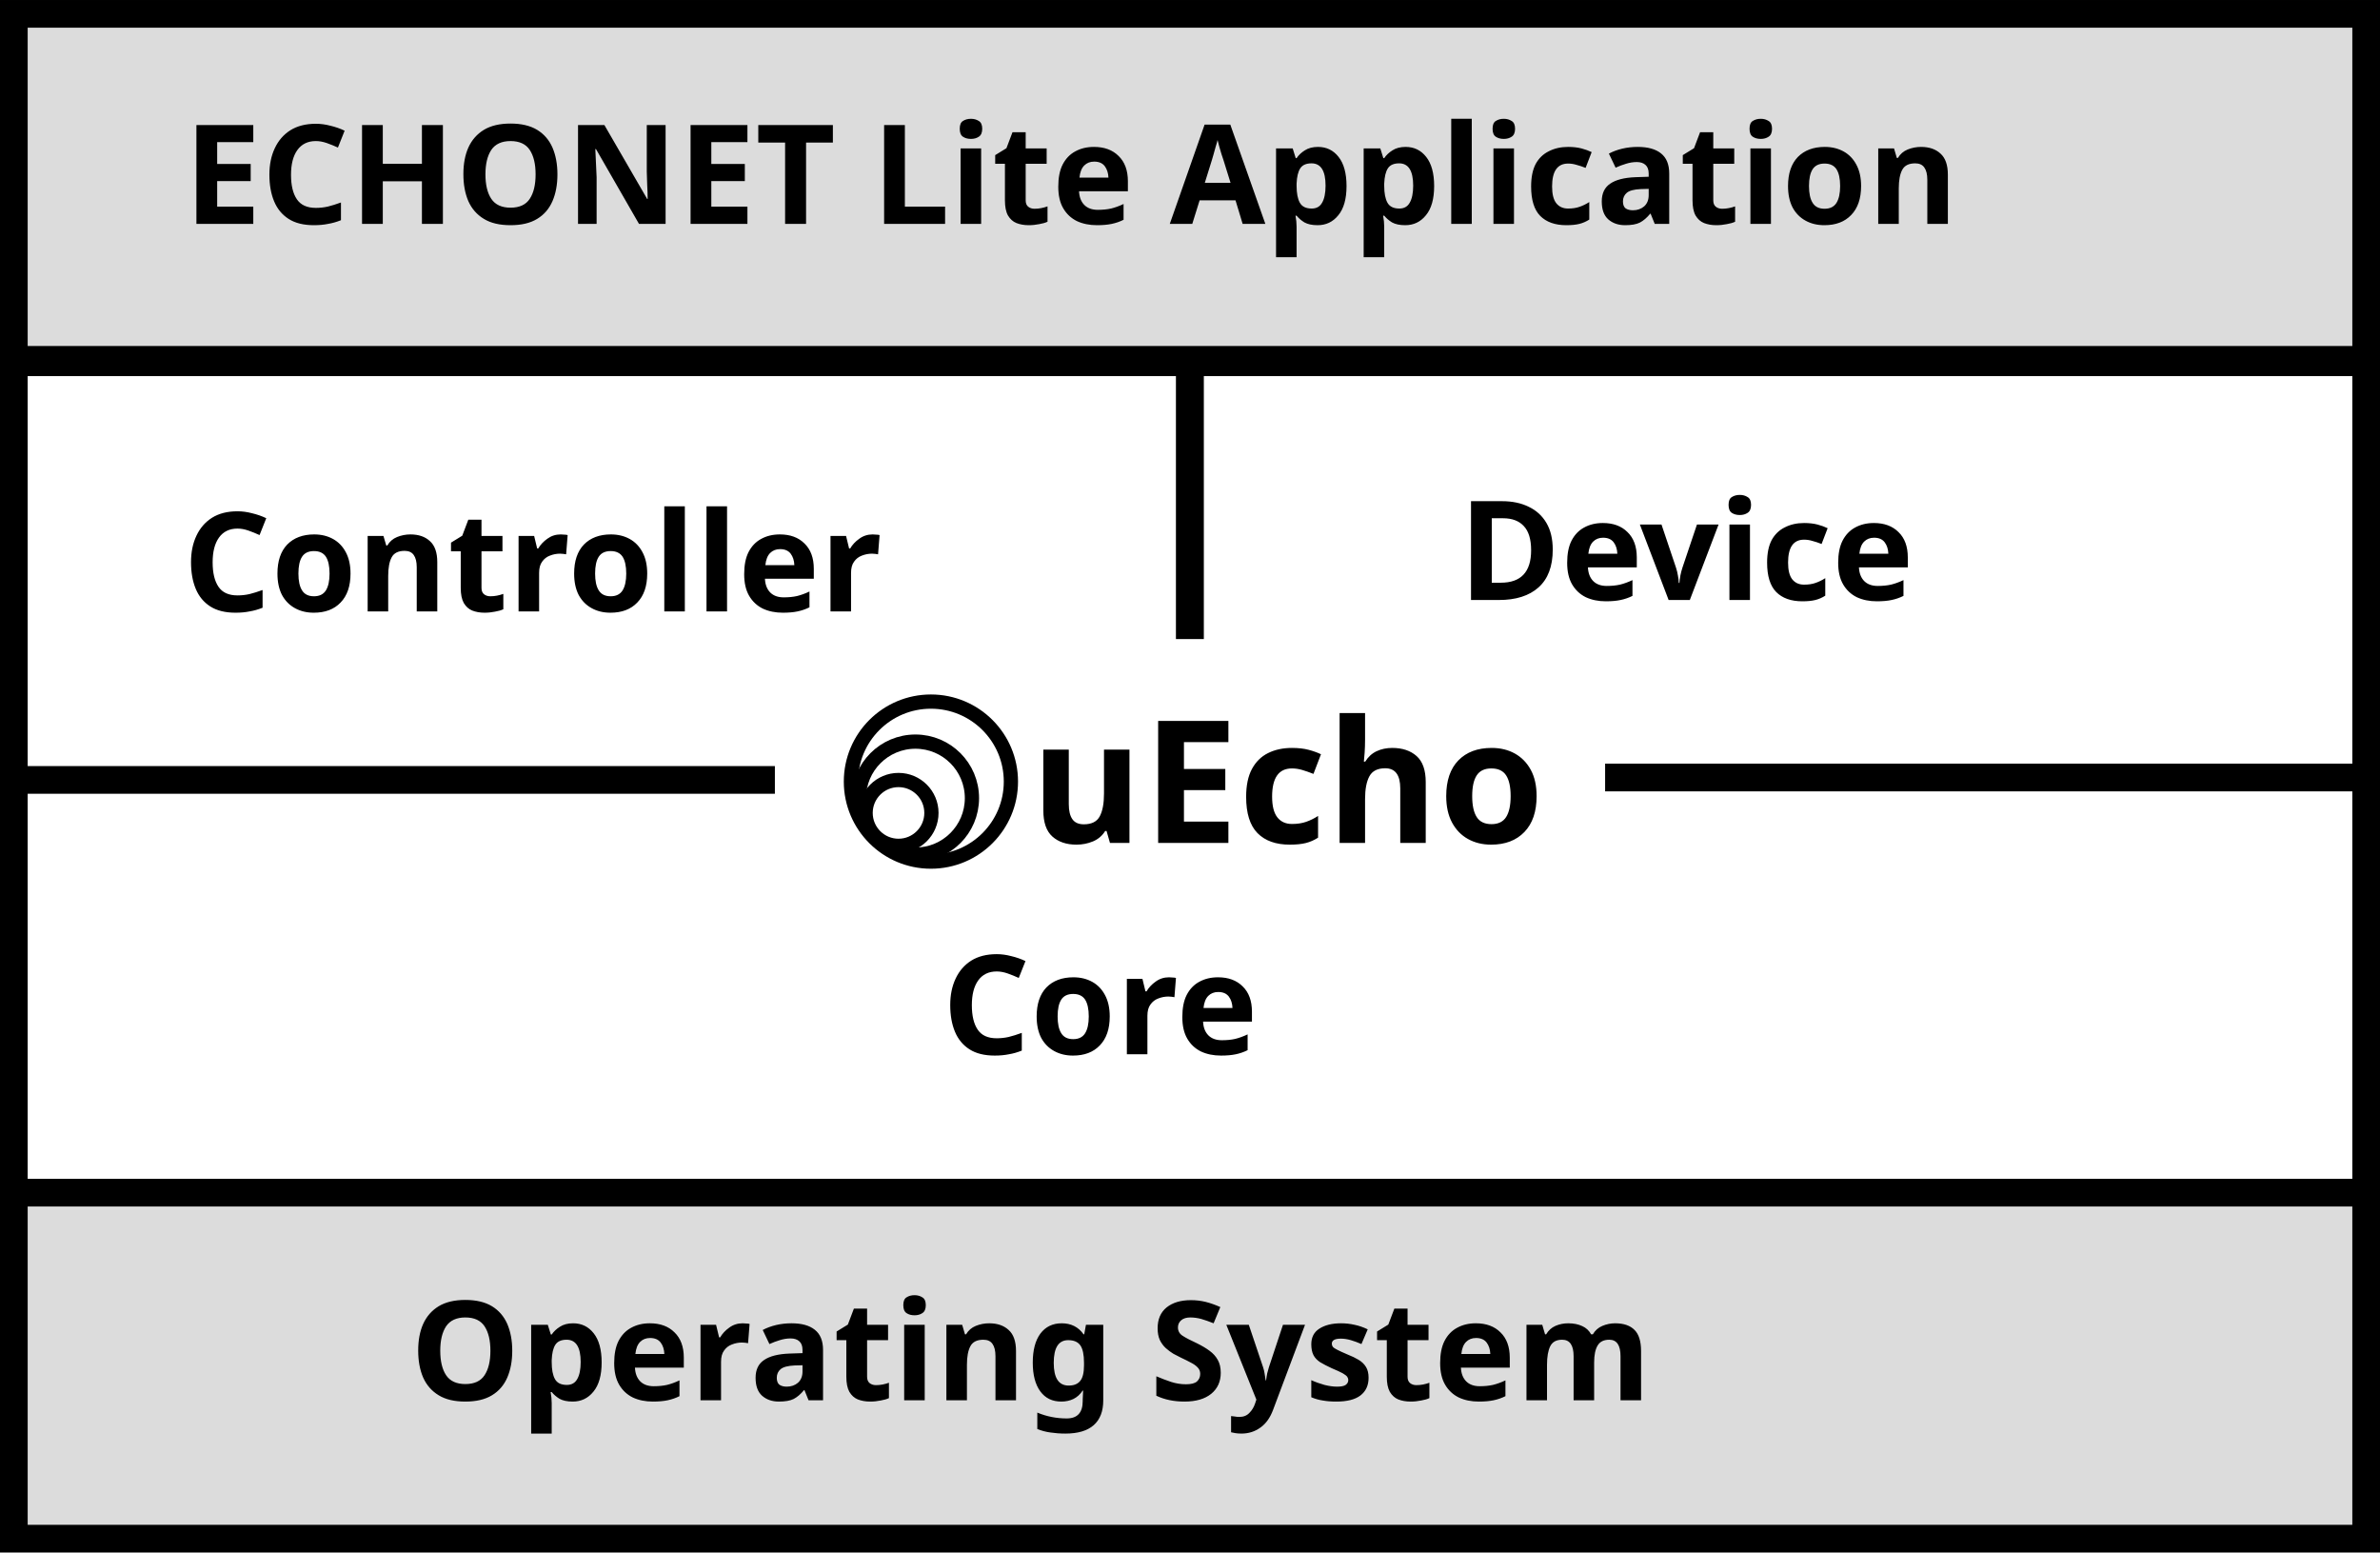
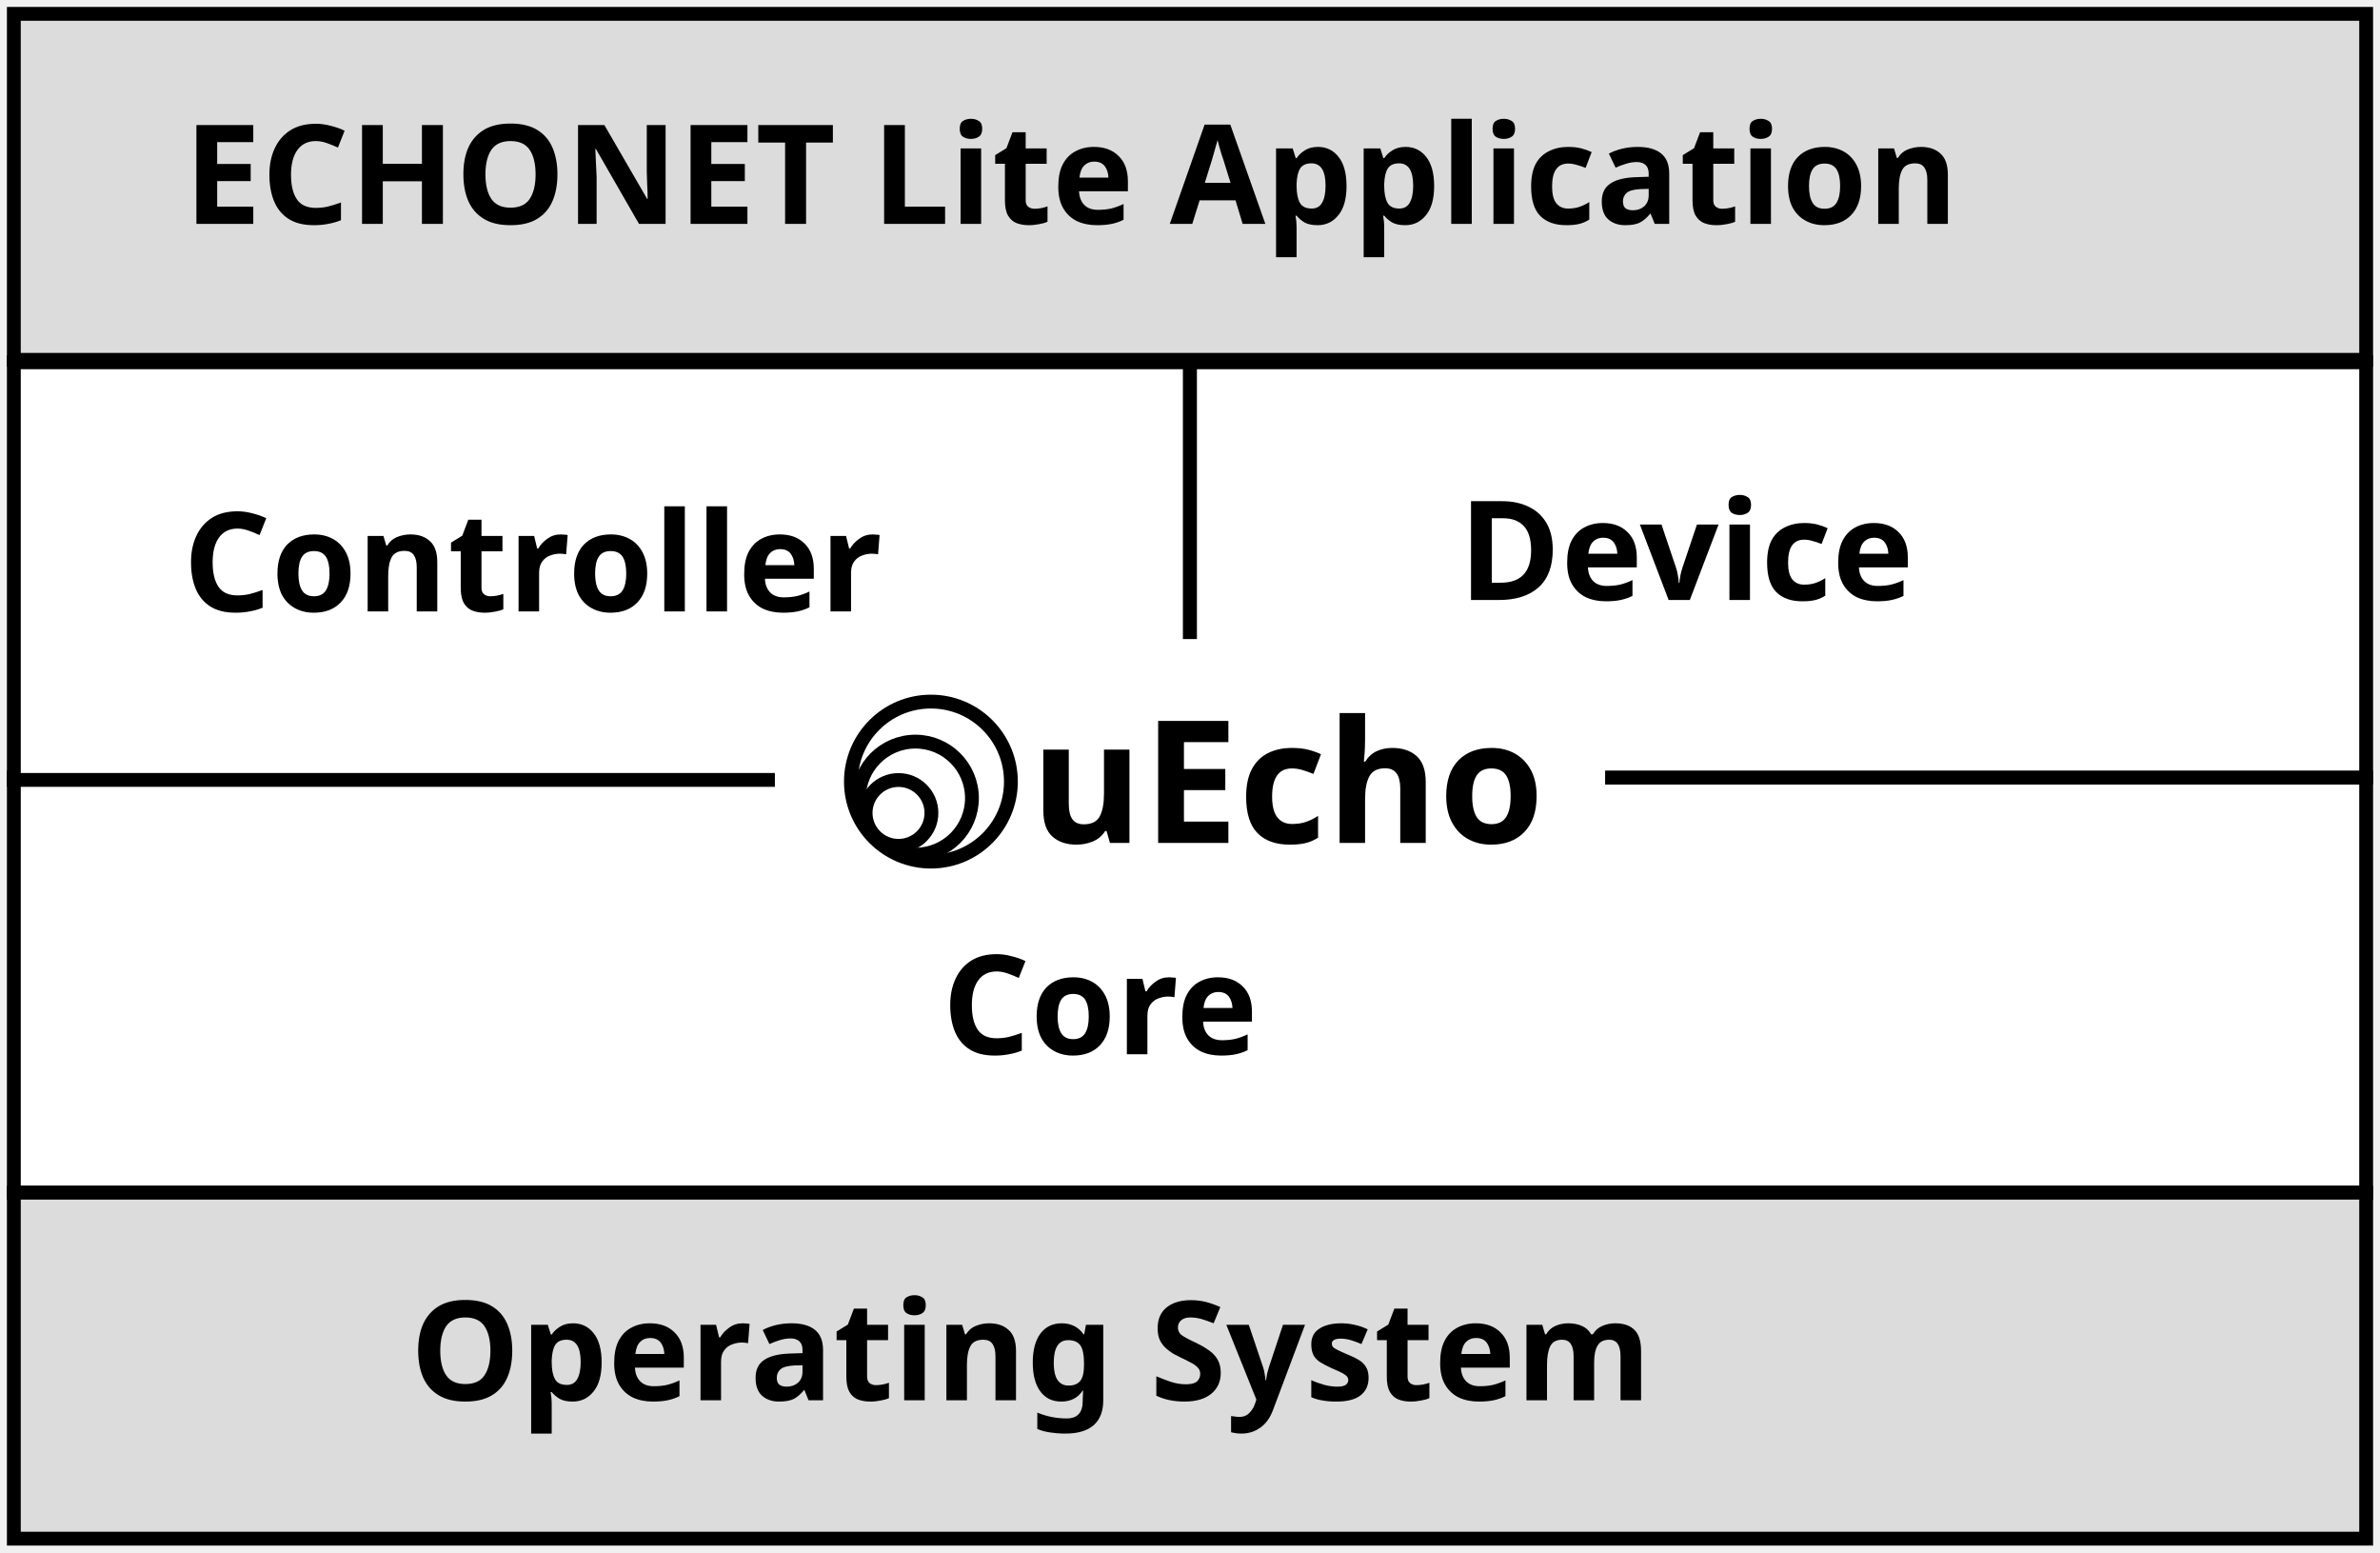
<svg xmlns="http://www.w3.org/2000/svg" xmlns:ns1="http://www.openswatchbook.org/uri/2009/osb" xmlns:xlink="http://www.w3.org/1999/xlink" width="172" height="112.176" id="svg2" version="1.1">
  <defs id="defs4">
    <marker orient="auto" refY="0" refX="0" id="TriangleOutS" style="overflow:visible">
      <path id="path4045" d="m 5.77,0 -8.65,5 0,-10 8.65,5 z" style="fill-rule:evenodd;stroke:#000000;stroke-width:1pt" transform="scale(0.2,0.2)" />
    </marker>
    <marker orient="auto" refY="0" refX="0" id="Arrow1Mend" style="overflow:visible">
      <path id="path3906" d="M 0,0 5,-5 -12.5,0 5,5 0,0 z" style="fill-rule:evenodd;stroke:#000000;stroke-width:1pt" transform="matrix(-0.4,0,0,-0.4,-4,0)" />
    </marker>
    <marker orient="auto" refY="0" refX="0" id="Arrow1Lend" style="overflow:visible">
      <path id="path3900" d="M 0,0 5,-5 -12.5,0 5,5 0,0 z" style="fill-rule:evenodd;stroke:#000000;stroke-width:1pt" transform="matrix(-0.8,0,0,-0.8,-10,0)" />
    </marker>
    <marker orient="auto" refY="0" refX="0" id="Arrow2Lend" style="overflow:visible">
      <path id="path3918" style="fill-rule:evenodd;stroke-width:0.625;stroke-linejoin:round" d="M 8.719,4.034 -2.207,0.016 8.719,-4.002 c -1.745,2.372 -1.735,5.617 -6e-7,8.035 z" transform="matrix(-1.1,0,0,-1.1,-1.1,0)" />
    </marker>
    <marker orient="auto" refY="0" refX="0" id="Arrow1Send" style="overflow:visible">
      <path id="path3912" d="M 0,0 5,-5 -12.5,0 5,5 0,0 z" style="fill-rule:evenodd;stroke:#000000;stroke-width:1pt" transform="matrix(-0.2,0,0,-0.2,-1.2,0)" />
    </marker>
    <linearGradient id="linearGradient5205" ns1:paint="solid">
      <stop style="stop-color:#370000;stop-opacity:1;" offset="0" id="stop5207" />
    </linearGradient>
    <linearGradient id="linearGradient907" xlink:href="#linearGradient900" />
    <linearGradient id="linearGradient906" xlink:href="#linearGradient900" />
    <linearGradient id="linearGradient905" xlink:href="#linearGradient900" />
    <linearGradient id="linearGradient904" xlink:href="#linearGradient900" />
    <linearGradient id="linearGradient903" xlink:href="#linearGradient900" />
    <linearGradient id="linearGradient900">
      <stop offset="0" id="stop901" style="stop-color: #000000;stop-opacity: 1.0;" />
      <stop offset="1" id="stop902" style="stop-color:#ffffff;stop-opacity:1;" />
    </linearGradient>
    <linearGradient id="linearGradient775" xlink:href="#linearGradient772" />
    <linearGradient id="linearGradient772">
      <stop offset="0" id="stop773" style="stop-color: #000000;stop-opacity: 1.0;" />
      <stop offset="1" id="stop774" style="stop-color:#ffffff;stop-opacity:1;" />
    </linearGradient>
    <linearGradient id="linearGradient907-9" xlink:href="#linearGradient900-2" />
    <linearGradient id="linearGradient906-7" xlink:href="#linearGradient900-2" />
    <linearGradient id="linearGradient905-2" xlink:href="#linearGradient900-2" />
    <linearGradient id="linearGradient904-9" xlink:href="#linearGradient900-2" />
    <linearGradient id="linearGradient903-7" xlink:href="#linearGradient900-2" />
    <linearGradient id="linearGradient900-2">
      <stop offset="0" id="stop901-5" style="stop-color: #000000;stop-opacity: 1.0;" />
      <stop offset="1" id="stop902-5" style="stop-color:#ffffff;stop-opacity:1;" />
    </linearGradient>
    <linearGradient id="linearGradient900-1">
      <stop style="stop-color: #000000;stop-opacity: 1.0;" id="stop901-8" offset="0" />
      <stop style="stop-color:#ffffff;stop-opacity:1;" id="stop902-55" offset="1" />
    </linearGradient>
    <linearGradient xlink:href="#linearGradient900-1" id="linearGradient903-8" />
    <linearGradient xlink:href="#linearGradient900-1" id="linearGradient904-7" />
    <linearGradient xlink:href="#linearGradient900-1" id="linearGradient905-7" />
    <linearGradient xlink:href="#linearGradient900-1" id="linearGradient906-0" />
    <linearGradient xlink:href="#linearGradient900-1" id="linearGradient907-1" />
    <linearGradient ns1:paint="solid" id="linearGradient5205-7">
      <stop id="stop5207-1" offset="0" style="stop-color:#370000;stop-opacity:1;" />
    </linearGradient>
    <marker style="overflow:visible" id="Arrow1Send-8" refX="0" refY="0" orient="auto">
      <path transform="matrix(-0.2,0,0,-0.2,-1.2,0)" style="fill-rule:evenodd;stroke:#000000;stroke-width:1pt" d="M 0,0 5,-5 -12.5,0 5,5 0,0 z" id="path3912-3" />
    </marker>
    <marker style="overflow:visible" id="Arrow2Lend-6" refX="0" refY="0" orient="auto">
      <path transform="matrix(-1.1,0,0,-1.1,-1.1,0)" d="M 8.719,4.034 -2.207,0.016 8.719,-4.002 c -1.745,2.372 -1.735,5.617 -6e-7,8.035 z" style="fill-rule:evenodd;stroke-width:0.625;stroke-linejoin:round" id="path3918-3" />
    </marker>
    <marker style="overflow:visible" id="Arrow1Lend-2" refX="0" refY="0" orient="auto">
      <path transform="matrix(-0.8,0,0,-0.8,-10,0)" style="fill-rule:evenodd;stroke:#000000;stroke-width:1pt" d="M 0,0 5,-5 -12.5,0 5,5 0,0 z" id="path3900-7" />
    </marker>
    <marker style="overflow:visible" id="Arrow1Mend-9" refX="0" refY="0" orient="auto">
      <path transform="matrix(-0.4,0,0,-0.4,-4,0)" style="fill-rule:evenodd;stroke:#000000;stroke-width:1pt" d="M 0,0 5,-5 -12.5,0 5,5 0,0 z" id="path3906-0" />
    </marker>
    <marker style="overflow:visible" id="TriangleOutS-3" refX="0" refY="0" orient="auto">
      <path transform="scale(0.2,0.2)" style="fill-rule:evenodd;stroke:#000000;stroke-width:1pt" d="m 5.77,0 -8.65,5 0,-10 8.65,5 z" id="path4045-3" />
    </marker>
    <linearGradient id="linearGradient900-5">
      <stop style="stop-color: #000000;stop-opacity: 1.0;" id="stop901-0" offset="0" />
      <stop style="stop-color:#ffffff;stop-opacity:1;" id="stop902-3" offset="1" />
    </linearGradient>
    <linearGradient xlink:href="#linearGradient900-5" id="linearGradient903-1" />
    <linearGradient xlink:href="#linearGradient900-5" id="linearGradient904-8" />
    <linearGradient xlink:href="#linearGradient900-5" id="linearGradient905-8" />
    <linearGradient xlink:href="#linearGradient900-5" id="linearGradient906-2" />
    <linearGradient xlink:href="#linearGradient900-5" id="linearGradient907-93" />
    <linearGradient ns1:paint="solid" id="linearGradient5205-9">
      <stop id="stop5207-5" offset="0" style="stop-color:#370000;stop-opacity:1;" />
    </linearGradient>
    <marker style="overflow:visible" id="Arrow1Send-2" refX="0" refY="0" orient="auto">
      <path transform="matrix(-0.2,0,0,-0.2,-1.2,0)" style="fill-rule:evenodd;stroke:#000000;stroke-width:1pt" d="M 0,0 5,-5 -12.5,0 5,5 0,0 z" id="path3912-37" />
    </marker>
    <marker style="overflow:visible" id="Arrow2Lend-3" refX="0" refY="0" orient="auto">
      <path transform="matrix(-1.1,0,0,-1.1,-1.1,0)" d="M 8.719,4.034 -2.207,0.016 8.719,-4.002 c -1.745,2.372 -1.735,5.617 -6e-7,8.035 z" style="fill-rule:evenodd;stroke-width:0.625;stroke-linejoin:round" id="path3918-1" />
    </marker>
    <marker style="overflow:visible" id="Arrow1Lend-5" refX="0" refY="0" orient="auto">
      <path transform="matrix(-0.8,0,0,-0.8,-10,0)" style="fill-rule:evenodd;stroke:#000000;stroke-width:1pt" d="M 0,0 5,-5 -12.5,0 5,5 0,0 z" id="path3900-2" />
    </marker>
    <marker style="overflow:visible" id="Arrow1Mend-4" refX="0" refY="0" orient="auto">
      <path transform="matrix(-0.4,0,0,-0.4,-4,0)" style="fill-rule:evenodd;stroke:#000000;stroke-width:1pt" d="M 0,0 5,-5 -12.5,0 5,5 0,0 z" id="path3906-8" />
    </marker>
    <marker style="overflow:visible" id="TriangleOutS-7" refX="0" refY="0" orient="auto">
      <path transform="scale(0.2,0.2)" style="fill-rule:evenodd;stroke:#000000;stroke-width:1pt" d="m 5.77,0 -8.65,5 0,-10 8.65,5 z" id="path4045-6" />
    </marker>
    <linearGradient id="linearGradient900-10">
      <stop style="stop-color: #000000;stop-opacity: 1.0;" id="stop901-6" offset="0" />
      <stop style="stop-color:#ffffff;stop-opacity:1;" id="stop902-57" offset="1" />
    </linearGradient>
    <linearGradient xlink:href="#linearGradient900-10" id="linearGradient903-0" />
    <linearGradient xlink:href="#linearGradient900-10" id="linearGradient904-76" />
    <linearGradient xlink:href="#linearGradient900-10" id="linearGradient905-4" />
    <linearGradient xlink:href="#linearGradient900-10" id="linearGradient906-9" />
    <linearGradient xlink:href="#linearGradient900-10" id="linearGradient907-8" />
    <linearGradient ns1:paint="solid" id="linearGradient5205-0">
      <stop id="stop5207-6" offset="0" style="stop-color:#370000;stop-opacity:1;" />
    </linearGradient>
    <marker style="overflow:visible" id="Arrow1Send-1" refX="0" refY="0" orient="auto">
      <path transform="matrix(-0.2,0,0,-0.2,-1.2,0)" style="fill-rule:evenodd;stroke:#000000;stroke-width:1pt" d="M 0,0 5,-5 -12.5,0 5,5 0,0 z" id="path3912-4" />
    </marker>
    <marker style="overflow:visible" id="Arrow2Lend-38" refX="0" refY="0" orient="auto">
      <path transform="matrix(-1.1,0,0,-1.1,-1.1,0)" d="M 8.719,4.034 -2.207,0.016 8.719,-4.002 c -1.745,2.372 -1.735,5.617 -6e-7,8.035 z" style="fill-rule:evenodd;stroke-width:0.625;stroke-linejoin:round" id="path3918-8" />
    </marker>
    <marker style="overflow:visible" id="Arrow1Lend-7" refX="0" refY="0" orient="auto">
      <path transform="matrix(-0.8,0,0,-0.8,-10,0)" style="fill-rule:evenodd;stroke:#000000;stroke-width:1pt" d="M 0,0 5,-5 -12.5,0 5,5 0,0 z" id="path3900-1" />
    </marker>
    <marker style="overflow:visible" id="Arrow1Mend-48" refX="0" refY="0" orient="auto">
      <path transform="matrix(-0.4,0,0,-0.4,-4,0)" style="fill-rule:evenodd;stroke:#000000;stroke-width:1pt" d="M 0,0 5,-5 -12.5,0 5,5 0,0 z" id="path3906-1" />
    </marker>
    <marker style="overflow:visible" id="TriangleOutS-9" refX="0" refY="0" orient="auto">
      <path transform="scale(0.2,0.2)" style="fill-rule:evenodd;stroke:#000000;stroke-width:1pt" d="m 5.77,0 -8.65,5 0,-10 8.65,5 z" id="path4045-30" />
    </marker>
    <linearGradient id="linearGradient900-0">
      <stop style="stop-color: #000000;stop-opacity: 1.0;" id="stop901-83" offset="0" />
      <stop style="stop-color:#ffffff;stop-opacity:1;" id="stop902-9" offset="1" />
    </linearGradient>
    <linearGradient xlink:href="#linearGradient900-0" id="linearGradient903-2" />
    <linearGradient xlink:href="#linearGradient900-0" id="linearGradient904-1" />
    <linearGradient xlink:href="#linearGradient900-0" id="linearGradient905-3" />
    <linearGradient xlink:href="#linearGradient900-0" id="linearGradient906-8" />
    <linearGradient xlink:href="#linearGradient900-0" id="linearGradient907-4" />
    <linearGradient ns1:paint="solid" id="linearGradient5205-1">
      <stop id="stop5207-8" offset="0" style="stop-color:#370000;stop-opacity:1;" />
    </linearGradient>
    <marker style="overflow:visible" id="Arrow1Send-3" refX="0" refY="0" orient="auto">
      <path transform="matrix(-0.2,0,0,-0.2,-1.2,0)" style="fill-rule:evenodd;stroke:#000000;stroke-width:1pt" d="M 0,0 5,-5 -12.5,0 5,5 0,0 z" id="path3912-6" />
    </marker>
    <marker style="overflow:visible" id="Arrow2Lend-7" refX="0" refY="0" orient="auto">
      <path transform="matrix(-1.1,0,0,-1.1,-1.1,0)" d="M 8.719,4.034 -2.207,0.016 8.719,-4.002 c -1.745,2.372 -1.735,5.617 -6e-7,8.035 z" style="fill-rule:evenodd;stroke-width:0.625;stroke-linejoin:round" id="path3918-9" />
    </marker>
    <marker style="overflow:visible" id="Arrow1Lend-0" refX="0" refY="0" orient="auto">
      <path transform="matrix(-0.8,0,0,-0.8,-10,0)" style="fill-rule:evenodd;stroke:#000000;stroke-width:1pt" d="M 0,0 5,-5 -12.5,0 5,5 0,0 z" id="path3900-6" />
    </marker>
    <marker style="overflow:visible" id="Arrow1Mend-0" refX="0" refY="0" orient="auto">
      <path transform="matrix(-0.4,0,0,-0.4,-4,0)" style="fill-rule:evenodd;stroke:#000000;stroke-width:1pt" d="M 0,0 5,-5 -12.5,0 5,5 0,0 z" id="path3906-04" />
    </marker>
    <marker style="overflow:visible" id="TriangleOutS-5" refX="0" refY="0" orient="auto">
      <path transform="scale(0.2,0.2)" style="fill-rule:evenodd;stroke:#000000;stroke-width:1pt" d="m 5.77,0 -8.65,5 0,-10 8.65,5 z" id="path4045-1" />
    </marker>
    <linearGradient id="linearGradient900-8">
      <stop style="stop-color: #000000;stop-opacity: 1.0;" id="stop901-9" offset="0" />
      <stop style="stop-color:#ffffff;stop-opacity:1;" id="stop902-8" offset="1" />
    </linearGradient>
    <linearGradient xlink:href="#linearGradient900-8" id="linearGradient903-9" />
    <linearGradient xlink:href="#linearGradient900-8" id="linearGradient904-0" />
    <linearGradient xlink:href="#linearGradient900-8" id="linearGradient905-76" />
    <linearGradient xlink:href="#linearGradient900-8" id="linearGradient906-3" />
    <linearGradient xlink:href="#linearGradient900-8" id="linearGradient907-3" />
    <linearGradient ns1:paint="solid" id="linearGradient5205-5">
      <stop id="stop5207-4" offset="0" style="stop-color:#370000;stop-opacity:1;" />
    </linearGradient>
    <marker style="overflow:visible" id="Arrow1Send-6" refX="0" refY="0" orient="auto">
      <path transform="matrix(-0.2,0,0,-0.2,-1.2,0)" style="fill-rule:evenodd;stroke:#000000;stroke-width:1pt" d="M 0,0 5,-5 -12.5,0 5,5 0,0 z" id="path3912-2" />
    </marker>
    <marker style="overflow:visible" id="Arrow2Lend-79" refX="0" refY="0" orient="auto">
      <path transform="matrix(-1.1,0,0,-1.1,-1.1,0)" d="M 8.719,4.034 -2.207,0.016 8.719,-4.002 c -1.745,2.372 -1.735,5.617 -6e-7,8.035 z" style="fill-rule:evenodd;stroke-width:0.625;stroke-linejoin:round" id="path3918-93" />
    </marker>
    <marker style="overflow:visible" id="Arrow1Lend-8" refX="0" refY="0" orient="auto">
      <path transform="matrix(-0.8,0,0,-0.8,-10,0)" style="fill-rule:evenodd;stroke:#000000;stroke-width:1pt" d="M 0,0 5,-5 -12.5,0 5,5 0,0 z" id="path3900-71" />
    </marker>
    <marker style="overflow:visible" id="Arrow1Mend-7" refX="0" refY="0" orient="auto">
      <path transform="matrix(-0.4,0,0,-0.4,-4,0)" style="fill-rule:evenodd;stroke:#000000;stroke-width:1pt" d="M 0,0 5,-5 -12.5,0 5,5 0,0 z" id="path3906-4" />
    </marker>
    <marker style="overflow:visible" id="TriangleOutS-79" refX="0" refY="0" orient="auto">
      <path transform="scale(0.2,0.2)" style="fill-rule:evenodd;stroke:#000000;stroke-width:1pt" d="m 5.77,0 -8.65,5 0,-10 8.65,5 z" id="path4045-10" />
    </marker>
    <linearGradient id="linearGradient900-16">
      <stop style="stop-color: #000000;stop-opacity: 1.0;" id="stop901-3" offset="0" />
      <stop style="stop-color:#ffffff;stop-opacity:1;" id="stop902-0" offset="1" />
    </linearGradient>
    <linearGradient xlink:href="#linearGradient900-16" id="linearGradient903-5" />
    <linearGradient xlink:href="#linearGradient900-16" id="linearGradient904-79" />
    <linearGradient xlink:href="#linearGradient900-16" id="linearGradient905-1" />
    <linearGradient xlink:href="#linearGradient900-16" id="linearGradient906-5" />
    <linearGradient xlink:href="#linearGradient900-16" id="linearGradient907-97" />
    <linearGradient ns1:paint="solid" id="linearGradient5205-3">
      <stop id="stop5207-83" offset="0" style="stop-color:#370000;stop-opacity:1;" />
    </linearGradient>
    <marker style="overflow:visible" id="Arrow1Send-0" refX="0" refY="0" orient="auto">
      <path transform="matrix(-0.2,0,0,-0.2,-1.2,0)" style="fill-rule:evenodd;stroke:#000000;stroke-width:1pt" d="M 0,0 5,-5 -12.5,0 5,5 0,0 z" id="path3912-5" />
    </marker>
    <marker style="overflow:visible" id="Arrow2Lend-8" refX="0" refY="0" orient="auto">
      <path transform="matrix(-1.1,0,0,-1.1,-1.1,0)" d="M 8.719,4.034 -2.207,0.016 8.719,-4.002 c -1.745,2.372 -1.735,5.617 -6e-7,8.035 z" style="fill-rule:evenodd;stroke-width:0.625;stroke-linejoin:round" id="path3918-7" />
    </marker>
    <marker style="overflow:visible" id="Arrow1Lend-3" refX="0" refY="0" orient="auto">
      <path transform="matrix(-0.8,0,0,-0.8,-10,0)" style="fill-rule:evenodd;stroke:#000000;stroke-width:1pt" d="M 0,0 5,-5 -12.5,0 5,5 0,0 z" id="path3900-5" />
    </marker>
    <marker style="overflow:visible" id="Arrow1Mend-2" refX="0" refY="0" orient="auto">
      <path transform="matrix(-0.4,0,0,-0.4,-4,0)" style="fill-rule:evenodd;stroke:#000000;stroke-width:1pt" d="M 0,0 5,-5 -12.5,0 5,5 0,0 z" id="path3906-6" />
    </marker>
    <marker style="overflow:visible" id="TriangleOutS-37" refX="0" refY="0" orient="auto">
      <path transform="scale(0.2,0.2)" style="fill-rule:evenodd;stroke:#000000;stroke-width:1pt" d="m 5.77,0 -8.65,5 0,-10 8.65,5 z" id="path4045-4" />
    </marker>
  </defs>
  <g id="layer2" transform="translate(52.00002,-27.82352)" style="display:inline">
-     <rect style="fill:#ffffff;fill-opacity:1;stroke:#000000;stroke-width:2;stroke-miterlimit:2.154;stroke-opacity:1;stroke-dasharray:none" id="rect3073" width="170" height="30" x="-51" y="84" />
-     <rect style="fill:#dcdcdc;fill-opacity:1;stroke:#000000;stroke-width:2;stroke-miterlimit:2.154;stroke-opacity:1;stroke-dasharray:none" id="rect4089" width="170" height="25" x="-51" y="114" />
-     <rect y="54" x="-51" height="30.177" width="85" id="rect3109" style="fill:#ffffff;fill-opacity:1;stroke:#000000;stroke-width:2;stroke-miterlimit:2.154;stroke-opacity:1;stroke-dasharray:none" />
-     <rect style="fill:#ffffff;fill-opacity:1;stroke:#000000;stroke-width:2;stroke-miterlimit:2.154;stroke-opacity:1;stroke-dasharray:none" id="rect3119" width="85" height="30" x="34" y="54" />
-     <rect y="28.824" x="-51" height="25" width="170" id="rect3129" style="fill:#dcdcdc;fill-opacity:1;stroke:#000000;stroke-width:2;stroke-miterlimit:2.154;stroke-opacity:1;stroke-dasharray:none" />
+     <rect style="fill:#ffffff;fill-opacity:1;stroke:#000000;stroke-width:1;stroke-miterlimit:2.154;stroke-opacity:1;stroke-dasharray:none" id="rect3073" width="170" height="30" x="-51" y="84" />
+     <rect style="fill:#dcdcdc;fill-opacity:1;stroke:#000000;stroke-width:1;stroke-miterlimit:2.154;stroke-opacity:1;stroke-dasharray:none" id="rect4089" width="170" height="25" x="-51" y="114" />
+     <rect y="54" x="-51" height="30.177" width="85" id="rect3109" style="fill:#ffffff;fill-opacity:1;stroke:#000000;stroke-width:1;stroke-miterlimit:2.154;stroke-opacity:1;stroke-dasharray:none" />
+     <rect style="fill:#ffffff;fill-opacity:1;stroke:#000000;stroke-width:1;stroke-miterlimit:2.154;stroke-opacity:1;stroke-dasharray:none" id="rect3119" width="85" height="30" x="34" y="54" />
+     <rect y="28.824" x="-51" height="25" width="170" id="rect3129" style="fill:#dcdcdc;fill-opacity:1;stroke:#000000;stroke-width:1;stroke-miterlimit:2.154;stroke-opacity:1;stroke-dasharray:none" />
  </g>
  <g id="layer1" transform="translate(-134,-226.1857)" style="display:inline">
-     <rect style="fill:#ffffff;fill-opacity:1;stroke:none" id="rect3110" width="60" height="20" x="190" y="272.362" />
-     <text id="text4091" y="327.362" x="215" style="font-size:10px;font-style:normal;font-variant:normal;font-weight:bold;font-stretch:normal;text-align:center;line-height:125%;letter-spacing:0px;word-spacing:0px;writing-mode:lr-tb;text-anchor:middle;fill:#000000;fill-opacity:1;stroke:none;font-family:Source Code Pro;-inkscape-font-specification:Source Code Pro Bold" xml:space="preserve">
+     <rect style="fill:#ffffff;fill-opacity:1;stroke:none;stroke-width:1;stroke-miterlimit:2.154;stroke-dasharray:none" id="rect3110" width="60" height="20" x="190" y="272.362" />
+     <text id="text4091" y="327.362" x="215" style="font-size:10px;font-style:normal;font-variant:normal;font-weight:bold;font-stretch:normal;text-align:center;line-height:125%;letter-spacing:0px;word-spacing:0px;writing-mode:lr-tb;text-anchor:middle;fill:#000000;fill-opacity:1;stroke:none;font-family:Source Code Pro;-inkscape-font-specification:Source Code Pro Bold;stroke-width:1;stroke-miterlimit:2.154;stroke-dasharray:none" xml:space="preserve">
      <tspan id="tspan3203" x="215" y="327.362">Operating System</tspan>
    </text>
-     <text xml:space="preserve" style="font-size:10px;font-style:normal;font-variant:normal;font-weight:bold;font-stretch:normal;text-align:center;line-height:125%;letter-spacing:0px;word-spacing:0px;writing-mode:lr-tb;text-anchor:middle;fill:#000000;fill-opacity:1;stroke:none;font-family:Source Code Pro;-inkscape-font-specification:Source Code Pro Bold" x="220" y="302.362" id="text3075">
+     <text xml:space="preserve" style="font-size:10px;font-style:normal;font-variant:normal;font-weight:bold;font-stretch:normal;text-align:center;line-height:125%;letter-spacing:0px;word-spacing:0px;writing-mode:lr-tb;text-anchor:middle;fill:#000000;fill-opacity:1;stroke:none;font-family:Source Code Pro;-inkscape-font-specification:Source Code Pro Bold;stroke-width:1;stroke-miterlimit:2.154;stroke-dasharray:none" x="220" y="302.362" id="text3075">
      <tspan x="220" y="302.362" id="tspan3105">Core</tspan>
    </text>
-     <text xml:space="preserve" style="font-size:10px;font-style:normal;font-variant:normal;font-weight:bold;font-stretch:normal;text-align:center;line-height:125%;letter-spacing:0px;word-spacing:0px;writing-mode:lr-tb;text-anchor:middle;fill:#000000;fill-opacity:1;stroke:none;font-family:Source Code Pro;-inkscape-font-specification:Source Code Pro Bold" x="179" y="270.362" id="text3115">
+     <text xml:space="preserve" style="font-size:10px;font-style:normal;font-variant:normal;font-weight:bold;font-stretch:normal;text-align:center;line-height:125%;letter-spacing:0px;word-spacing:0px;writing-mode:lr-tb;text-anchor:middle;fill:#000000;fill-opacity:1;stroke:none;font-family:Source Code Pro;-inkscape-font-specification:Source Code Pro Bold;stroke-width:1;stroke-miterlimit:2.154;stroke-dasharray:none" x="179" y="270.362" id="text3115">
      <tspan x="179" y="270.362" id="tspan3117">Controller</tspan>
    </text>
-     <text id="text3125" y="269.539" x="262.353" style="font-size:10px;font-style:normal;font-variant:normal;font-weight:bold;font-stretch:normal;text-align:center;line-height:125%;letter-spacing:0px;word-spacing:0px;writing-mode:lr-tb;text-anchor:middle;fill:#000000;fill-opacity:1;stroke:none;font-family:Source Code Pro;-inkscape-font-specification:Source Code Pro Bold" xml:space="preserve">
+     <text id="text3125" y="269.539" x="262.353" style="font-size:10px;font-style:normal;font-variant:normal;font-weight:bold;font-stretch:normal;text-align:center;line-height:125%;letter-spacing:0px;word-spacing:0px;writing-mode:lr-tb;text-anchor:middle;fill:#000000;fill-opacity:1;stroke:none;font-family:Source Code Pro;-inkscape-font-specification:Source Code Pro Bold;stroke-width:1;stroke-miterlimit:2.154;stroke-dasharray:none" xml:space="preserve">
      <tspan id="tspan3127" y="269.539" x="262.353">Device</tspan>
    </text>
-     <text xml:space="preserve" style="font-size:10px;font-style:normal;font-variant:normal;font-weight:normal;font-stretch:normal;text-align:center;line-height:125%;letter-spacing:0px;word-spacing:0px;writing-mode:lr-tb;text-anchor:middle;fill:#000000;fill-opacity:1;stroke:none;font-family:Arial;-inkscape-font-specification:Arial" x="218.353" y="242.362" id="text3131">
-       <tspan y="242.362" x="218.353" id="tspan3133" style="font-style:normal;font-variant:normal;font-weight:bold;font-stretch:normal;font-family:Source Code Pro;-inkscape-font-specification:Source Code Pro Bold">ECHONET Lite Application</tspan>
+     <text xml:space="preserve" style="font-size:10px;font-style:normal;font-variant:normal;font-weight:normal;font-stretch:normal;text-align:center;line-height:125%;letter-spacing:0px;word-spacing:0px;writing-mode:lr-tb;text-anchor:middle;fill:#000000;fill-opacity:1;stroke:none;font-family:Arial;-inkscape-font-specification:Arial;stroke-width:1;stroke-miterlimit:2.154;stroke-dasharray:none" x="218.353" y="242.362" id="text3131">
+       <tspan y="242.362" x="218.353" id="tspan3133" style="font-style:normal;font-variant:normal;font-weight:bold;font-stretch:normal;font-family:Source Code Pro;-inkscape-font-specification:Source Code Pro Bold;stroke-width:1;stroke-miterlimit:2.154;stroke-dasharray:none">ECHONET Lite Application</tspan>
    </text>
  </g>
  <g id="layer3" transform="translate(7.3486326e-8,-39.7952)">
-     <g id="g3275" transform="matrix(0.06860009,0,0,0.06860009,60.98074,89.97449)">
-       <g transform="translate(-137.6936,48.40794)" id="layer1-6">
-         <text id="text3013" y="107.973" x="334.397" style="font-size:200px;font-style:normal;font-variant:normal;font-weight:900;font-stretch:normal;text-align:start;line-height:125%;letter-spacing:0px;word-spacing:0px;writing-mode:lr-tb;text-anchor:start;fill:#000000;fill-opacity:1;stroke:none;font-family:Source Code Pro;-inkscape-font-specification:Source Code Pro Heavy" xml:space="preserve">
-           <tspan style="font-size:180px" y="107.973" x="334.397" id="tspan3021">uEcho</tspan>
+     <g id="g3275" transform="matrix(0.06860009,0,0,0.06860009,60.98074,89.97449)" style="stroke-width:14.577;stroke-miterlimit:2.154;stroke-dasharray:none">
+       <g transform="translate(-137.6936,48.40794)" id="layer1-6" style="stroke-width:14.577;stroke-miterlimit:2.154;stroke-dasharray:none">
+         <text id="text3013" y="107.973" x="334.397" style="font-size:200px;font-style:normal;font-variant:normal;font-weight:900;font-stretch:normal;text-align:start;line-height:125%;letter-spacing:0px;word-spacing:0px;writing-mode:lr-tb;text-anchor:start;fill:#000000;fill-opacity:1;stroke:none;font-family:Source Code Pro;-inkscape-font-specification:Source Code Pro Heavy;stroke-width:14.577;stroke-miterlimit:2.154;stroke-dasharray:none" xml:space="preserve">
+           <tspan style="font-size:180px;stroke-width:14.577;stroke-miterlimit:2.154;stroke-dasharray:none" y="107.973" x="334.397" id="tspan3021">uEcho</tspan>
        </text>
-         <flowRoot style="font-size:40px;font-style:normal;font-weight:normal;line-height:125%;letter-spacing:0px;word-spacing:0px;fill:#000000;fill-opacity:1;stroke:none;font-family:Sans" id="flowRoot3817" xml:space="preserve">
+         <flowRoot style="font-size:40px;font-style:normal;font-weight:normal;line-height:125%;letter-spacing:0px;word-spacing:0px;fill:#000000;fill-opacity:1;stroke:none;font-family:Sans;stroke-width:14.577;stroke-miterlimit:2.154;stroke-dasharray:none" id="flowRoot3817" xml:space="preserve">
          <flowRegion id="flowRegion3819">
-             <rect y="-28.962" x="-38.554" height="290.069" width="287.316" id="rect3821" />
+             <rect y="-28.962" x="-38.554" height="290.069" width="287.316" id="rect3821" style="stroke-width:14.577;stroke-miterlimit:2.154;stroke-dasharray:none" />
          </flowRegion>
          <flowPara id="flowPara3823" />
        </flowRoot>
      </g>
-       <g transform="translate(277.3159,199.7701)" id="layer2-5">
-         <path transform="matrix(2.164742,0,0,2.164742,409.7121,150.7881)" d="m -255.01,-111.5 c 0,15.188 -12.312,27.5 -27.5,27.5 -15.188,0 -27.5,-12.312 -27.5,-27.5 0,-15.188 12.312,-27.5 27.5,-27.5 15.188,0 27.5,12.312 27.5,27.5 z" id="path4090" style="fill:none;stroke:#000000;stroke-width:6.929;stroke-miterlimit:4;stroke-opacity:1;stroke-dasharray:none" />
-         <path transform="matrix(1.26063,0,0,1.26063,142.7663,65.56028)" d="m -260.01,-111.5 c 0,15.188 -12.312,27.5 -27.5,27.5 -15.188,0 -27.5,-12.312 -27.5,-27.5 0,-15.188 12.312,-27.5 27.5,-27.5 15.188,0 27.5,12.312 27.5,27.5 z" id="path4138" style="fill:none;stroke:#000000;stroke-width:11.899;stroke-miterlimit:4;stroke-opacity:1;stroke-dasharray:none" />
-         <path transform="matrix(3.064369,0,0,3.064369,680.1679,233.6772)" d="m -255.01,-111.5 c 0,15.188 -12.312,27.5 -27.5,27.5 -15.188,0 -27.5,-12.312 -27.5,-27.5 0,-15.188 12.312,-27.5 27.5,-27.5 15.188,0 27.5,12.312 27.5,27.5 z" id="path3815" style="fill:none;stroke:#000000;stroke-width:4.895;stroke-miterlimit:4;stroke-opacity:1;stroke-dasharray:none" />
+       <g transform="translate(277.3159,199.7701)" id="layer2-5" style="stroke-width:14.577;stroke-miterlimit:2.154;stroke-dasharray:none">
+         <path transform="matrix(2.164742,0,0,2.164742,409.7121,150.7881)" d="m -255.01,-111.5 c 0,15.188 -12.312,27.5 -27.5,27.5 -15.188,0 -27.5,-12.312 -27.5,-27.5 0,-15.188 12.312,-27.5 27.5,-27.5 15.188,0 27.5,12.312 27.5,27.5 z" id="path4090" style="fill:none;stroke:#000000;stroke-width:6.734;stroke-miterlimit:2.154;stroke-opacity:1;stroke-dasharray:none" />
+         <path transform="matrix(1.26063,0,0,1.26063,142.7663,65.56028)" d="m -260.01,-111.5 c 0,15.188 -12.312,27.5 -27.5,27.5 -15.188,0 -27.5,-12.312 -27.5,-27.5 0,-15.188 12.312,-27.5 27.5,-27.5 15.188,0 27.5,12.312 27.5,27.5 z" id="path4138" style="fill:none;stroke:#000000;stroke-width:11.563;stroke-miterlimit:2.154;stroke-opacity:1;stroke-dasharray:none" />
+         <path transform="matrix(3.064369,0,0,3.064369,680.1679,233.6772)" d="m -255.01,-111.5 c 0,15.188 -12.312,27.5 -27.5,27.5 -15.188,0 -27.5,-12.312 -27.5,-27.5 0,-15.188 12.312,-27.5 27.5,-27.5 15.188,0 27.5,12.312 27.5,27.5 z" id="path3815" style="fill:none;stroke:#000000;stroke-width:4.757;stroke-miterlimit:2.154;stroke-opacity:1;stroke-dasharray:none" />
      </g>
    </g>
  </g>
</svg>
